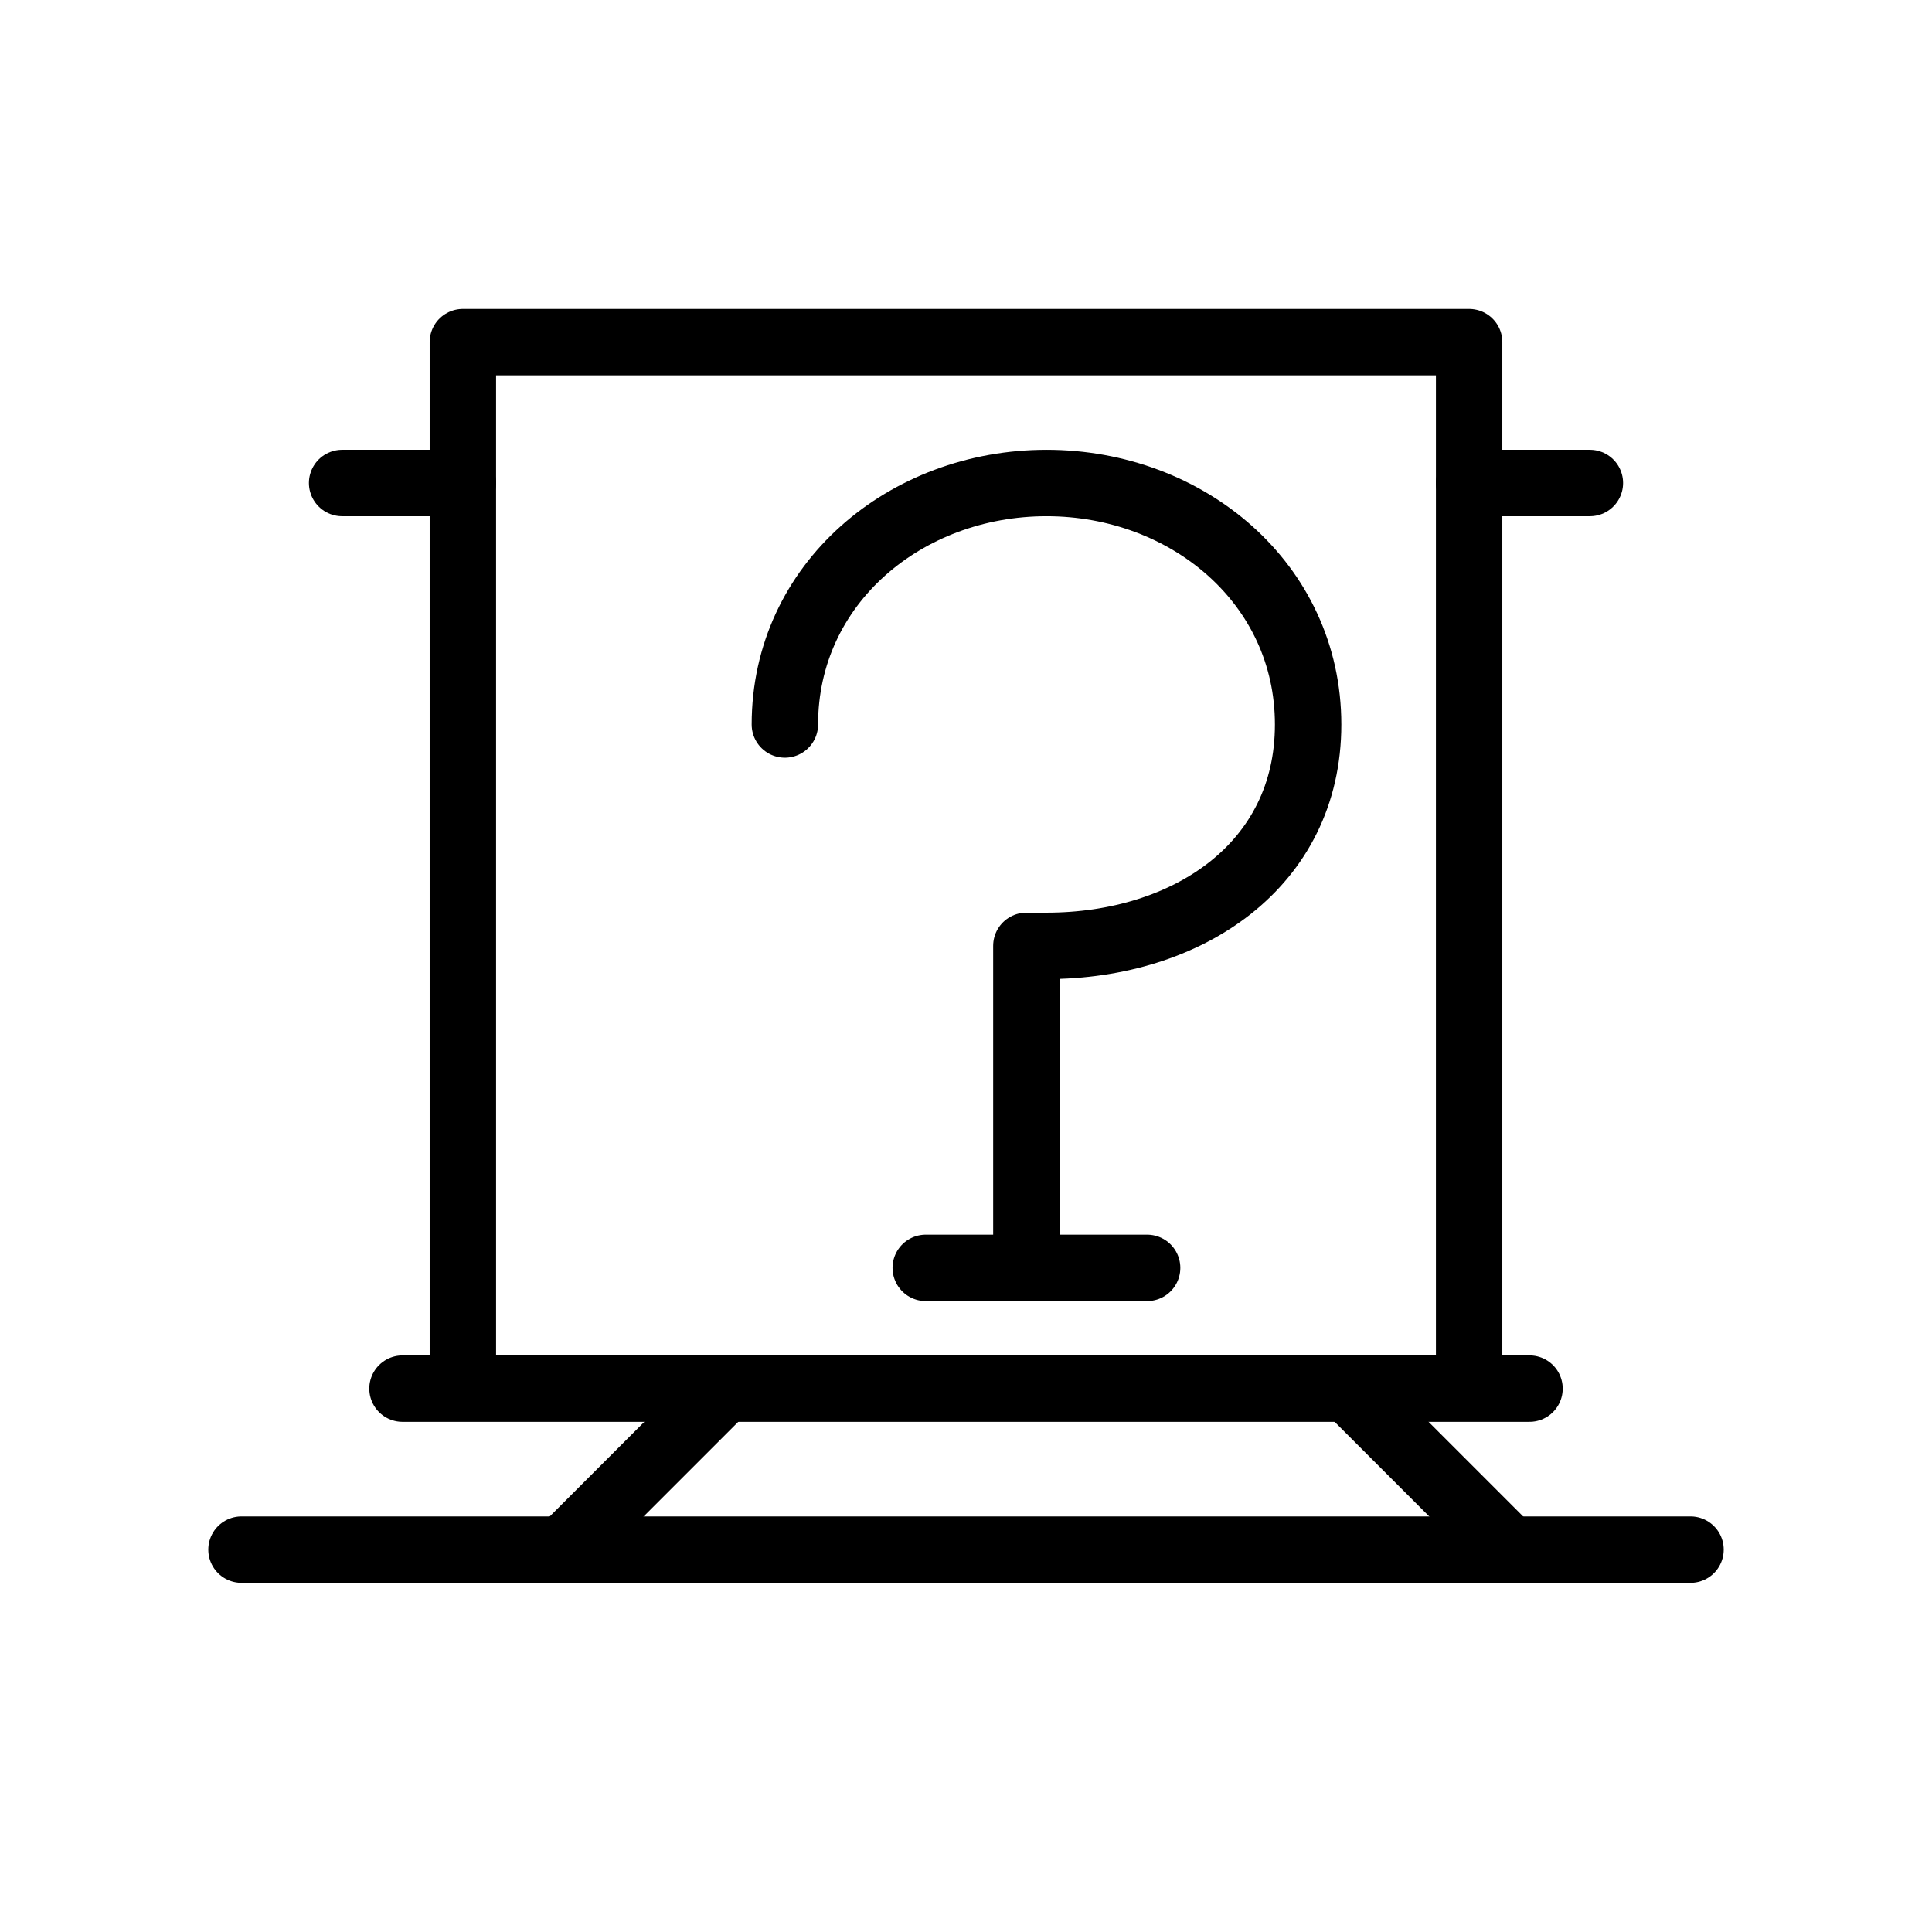
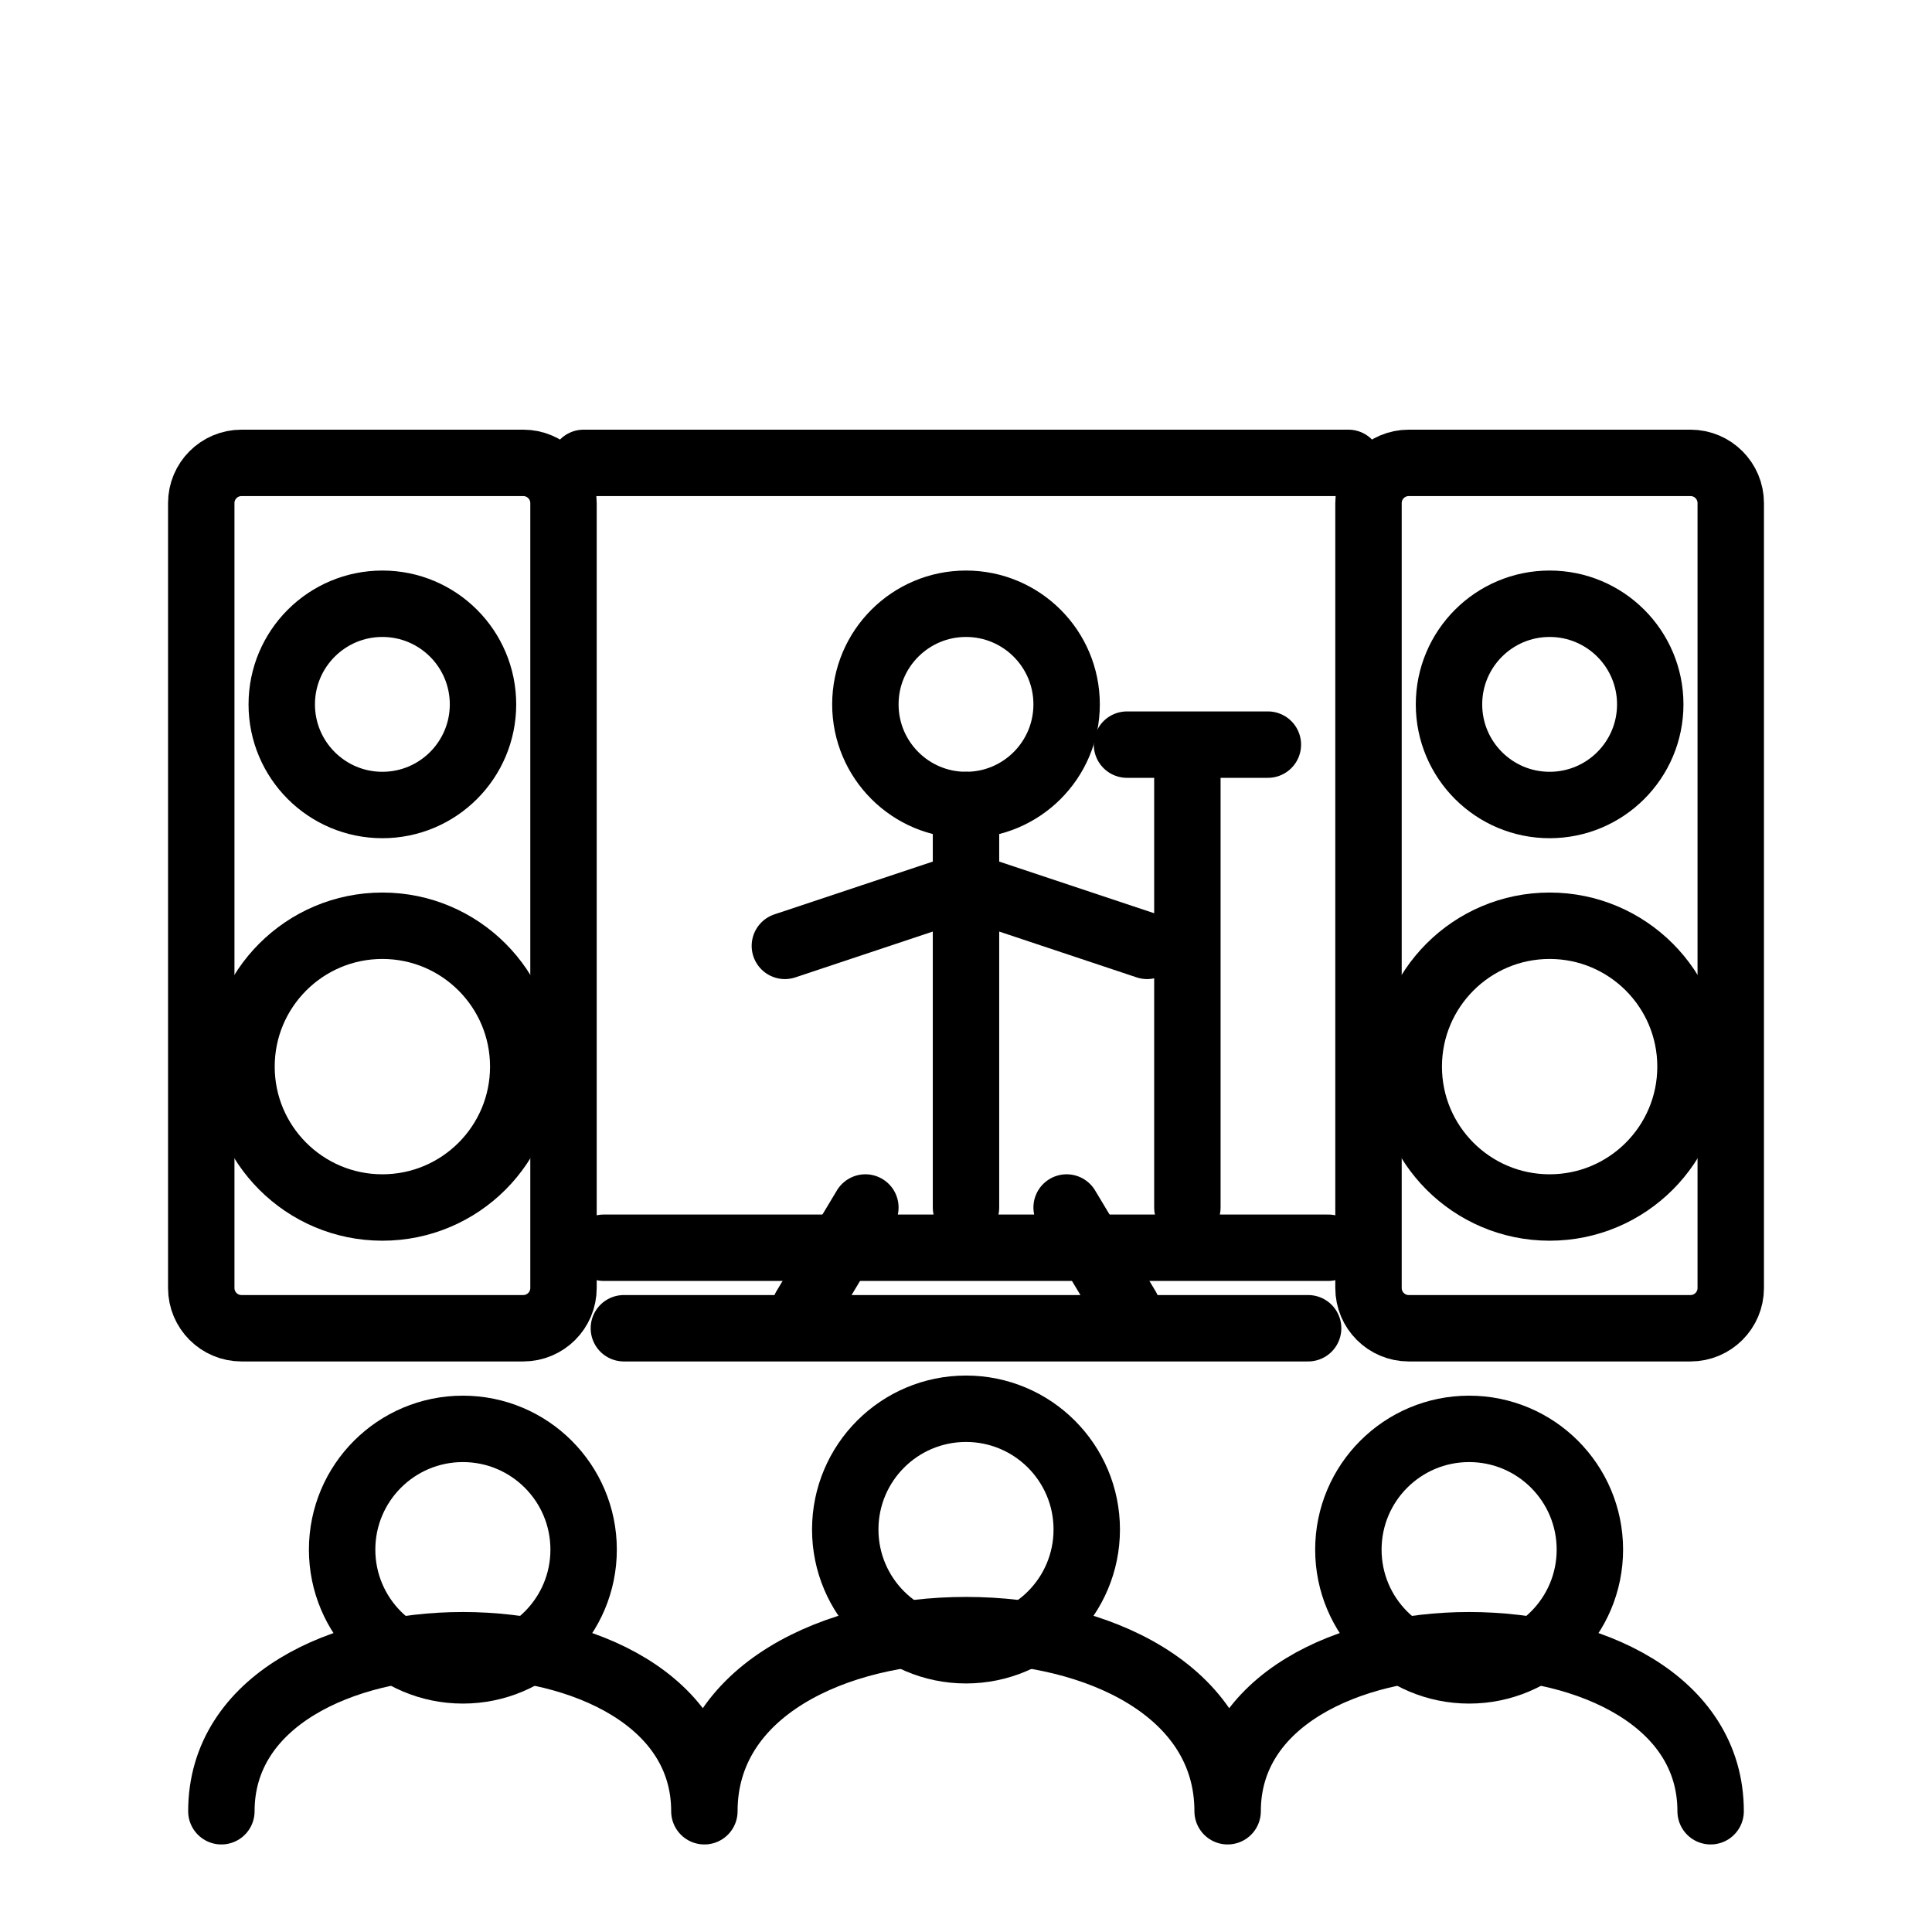
<svg xmlns="http://www.w3.org/2000/svg" viewBox="0 0 96 96" width="96" height="96" role="img" aria-label="concert" color="currentColor">
  <g fill="none" stroke="currentColor" stroke-width="3.3" stroke-linecap="round" stroke-linejoin="round">
-     <path d="M12 77h72M20 69h56M23 17h50v52H23z" />
-     <path d="M39 36c0-7 6-12 13-12s13 5 13 12-6 11-13 11h-1M51 47v16" />
-     <path d="M46 63h11M36 69l-8 8M67 69l8 8" />
-     <path d="M17 24h6M73 24h6" />
+     <path d="M29 23h38M30 62h36M31 66h34" />
+     <rect x="10" y="23" width="18" height="43" rx="2" />
+     <circle cx="19" cy="35" r="5" />
+     <circle cx="19" cy="53" r="7" />
+     <rect x="68" y="23" width="18" height="43" rx="2" />
+     <circle cx="77" cy="35" r="5" />
+     <circle cx="77" cy="53" r="7" />
+     <circle cx="48" cy="35" r="5" />
+     <path d="M48 40v20M39 47l9-3 9 3M43 60l-3 5M53 60l3 5M59 38v22M56 37h7" />
+     <circle cx="23" cy="77" r="6" />
+     <circle cx="48" cy="76" r="6" />
+     <circle cx="73" cy="77" r="6" />
+     <path d="M11 90c0-11 24-11 24 0M35 90c0-12 26-12 26 0M61 90c0-11 24-11 24 0" />
  </g>
</svg>
